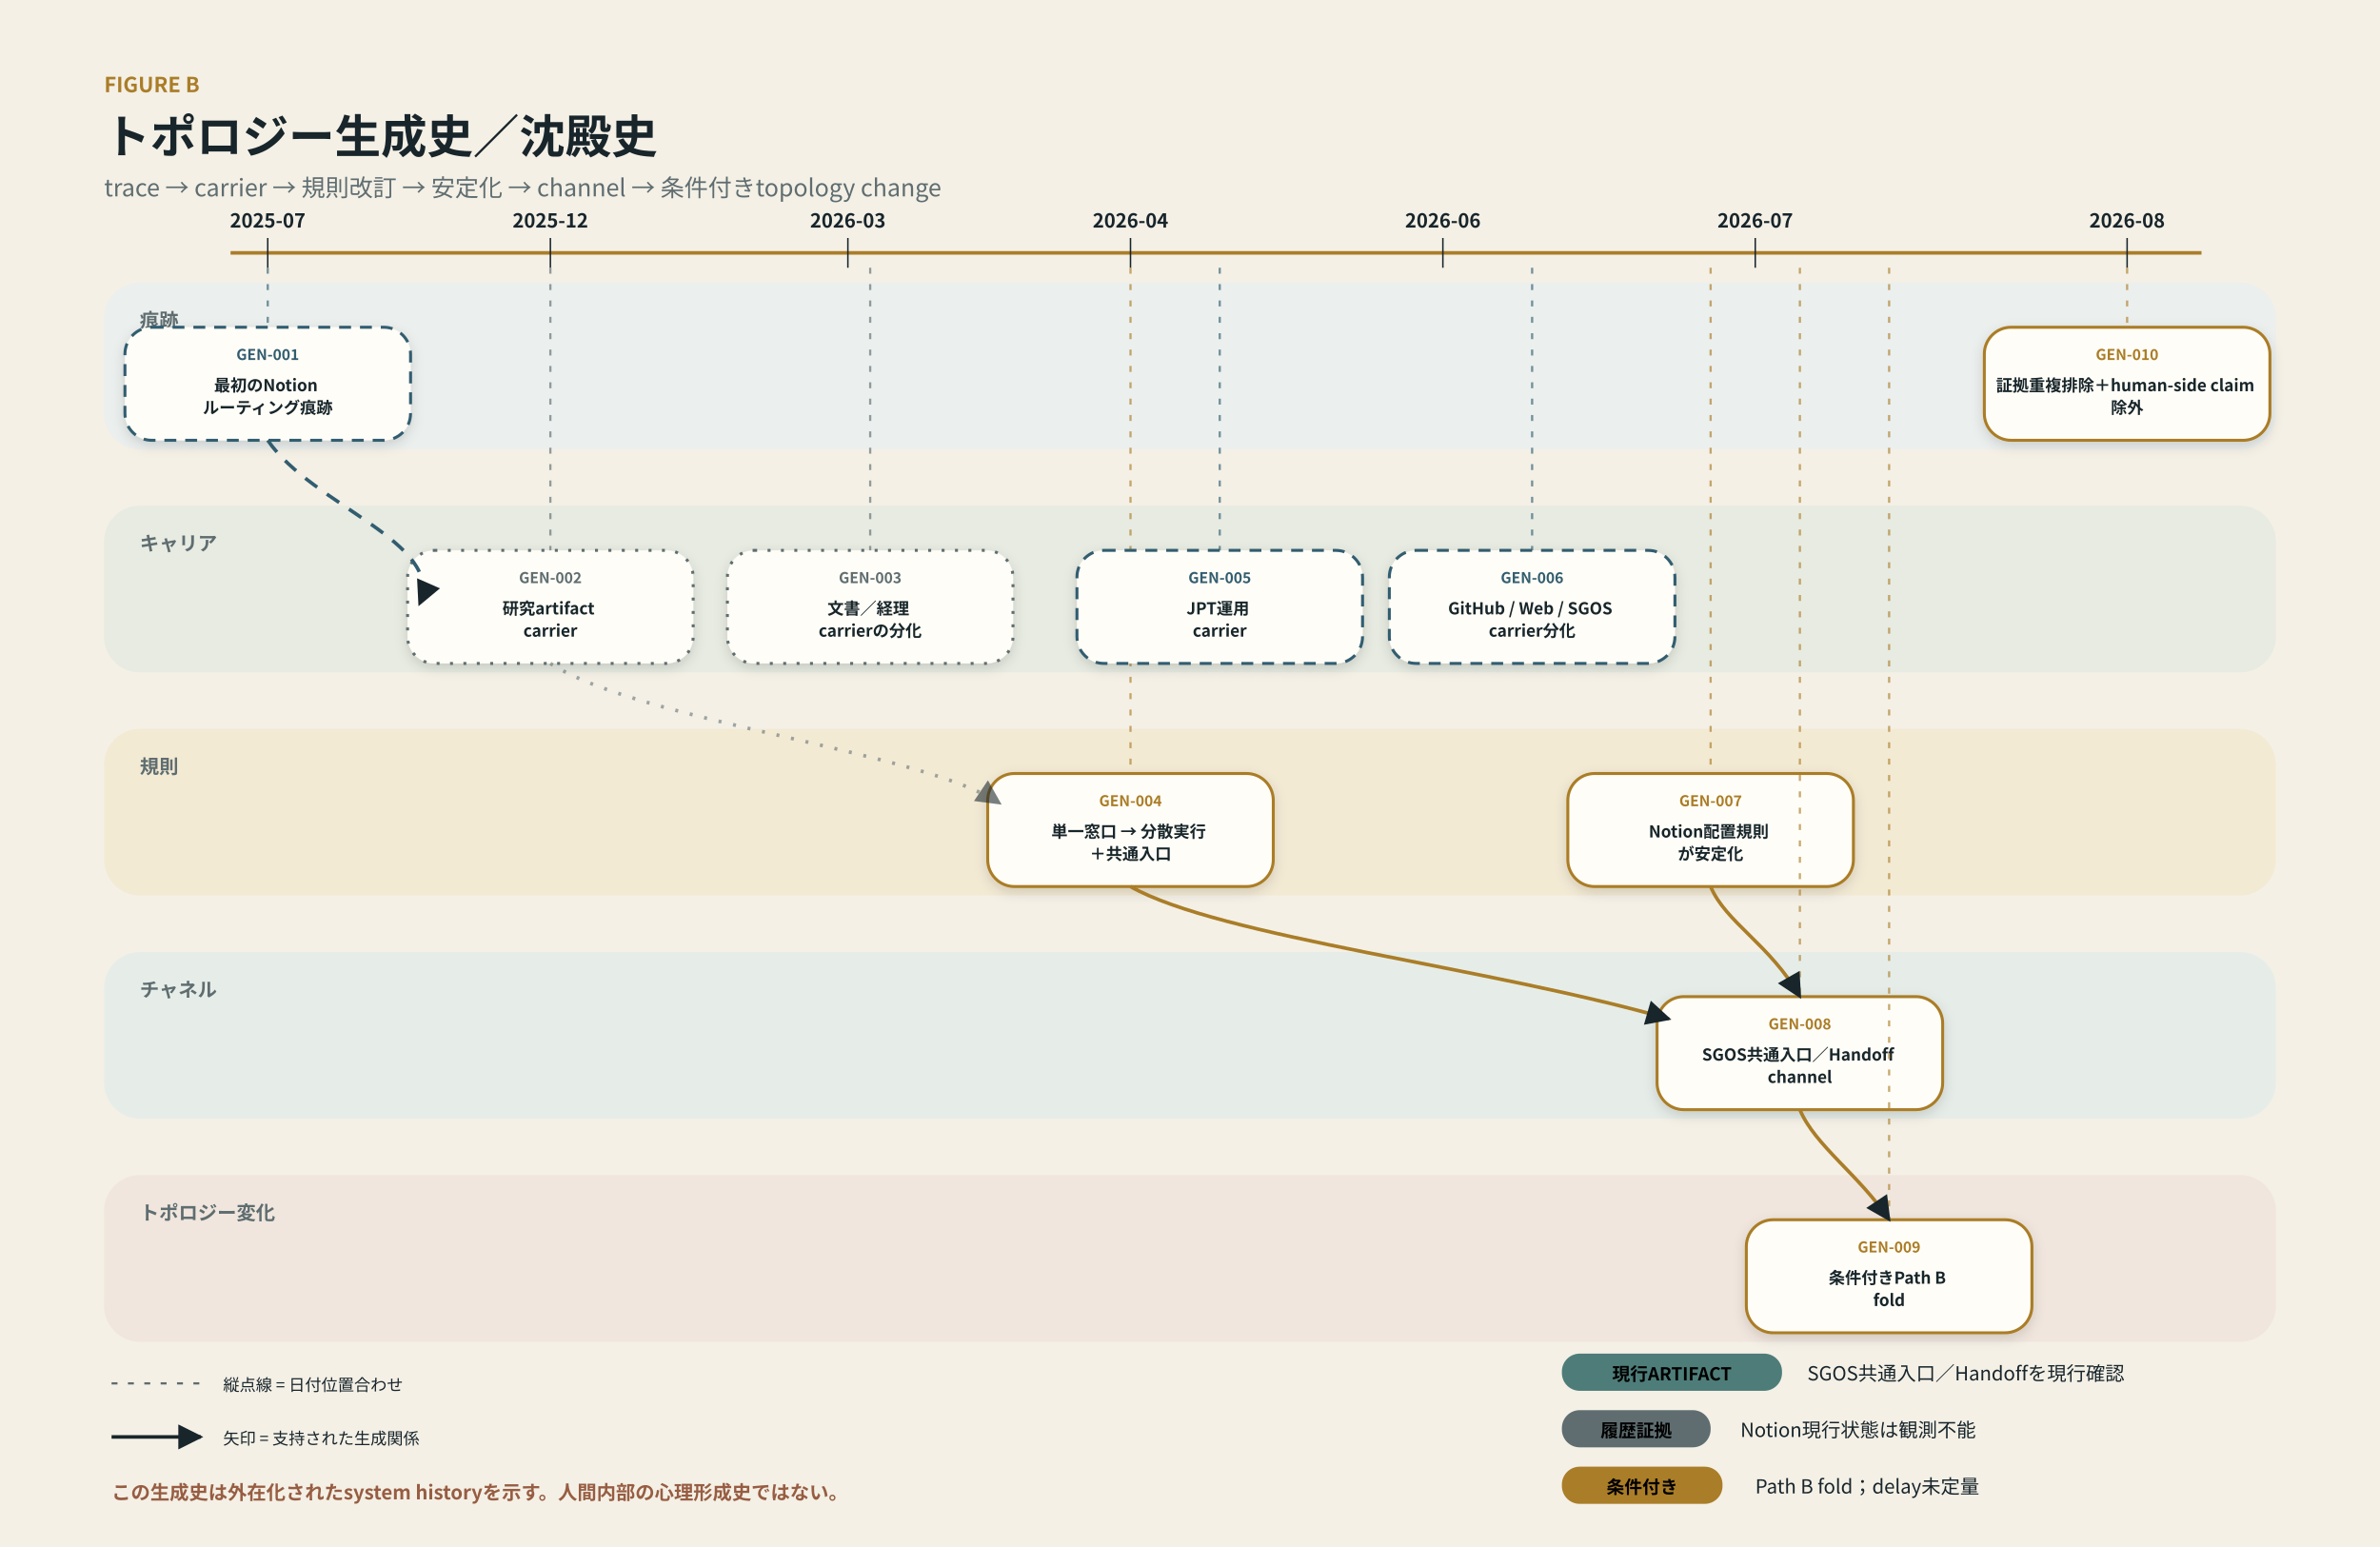
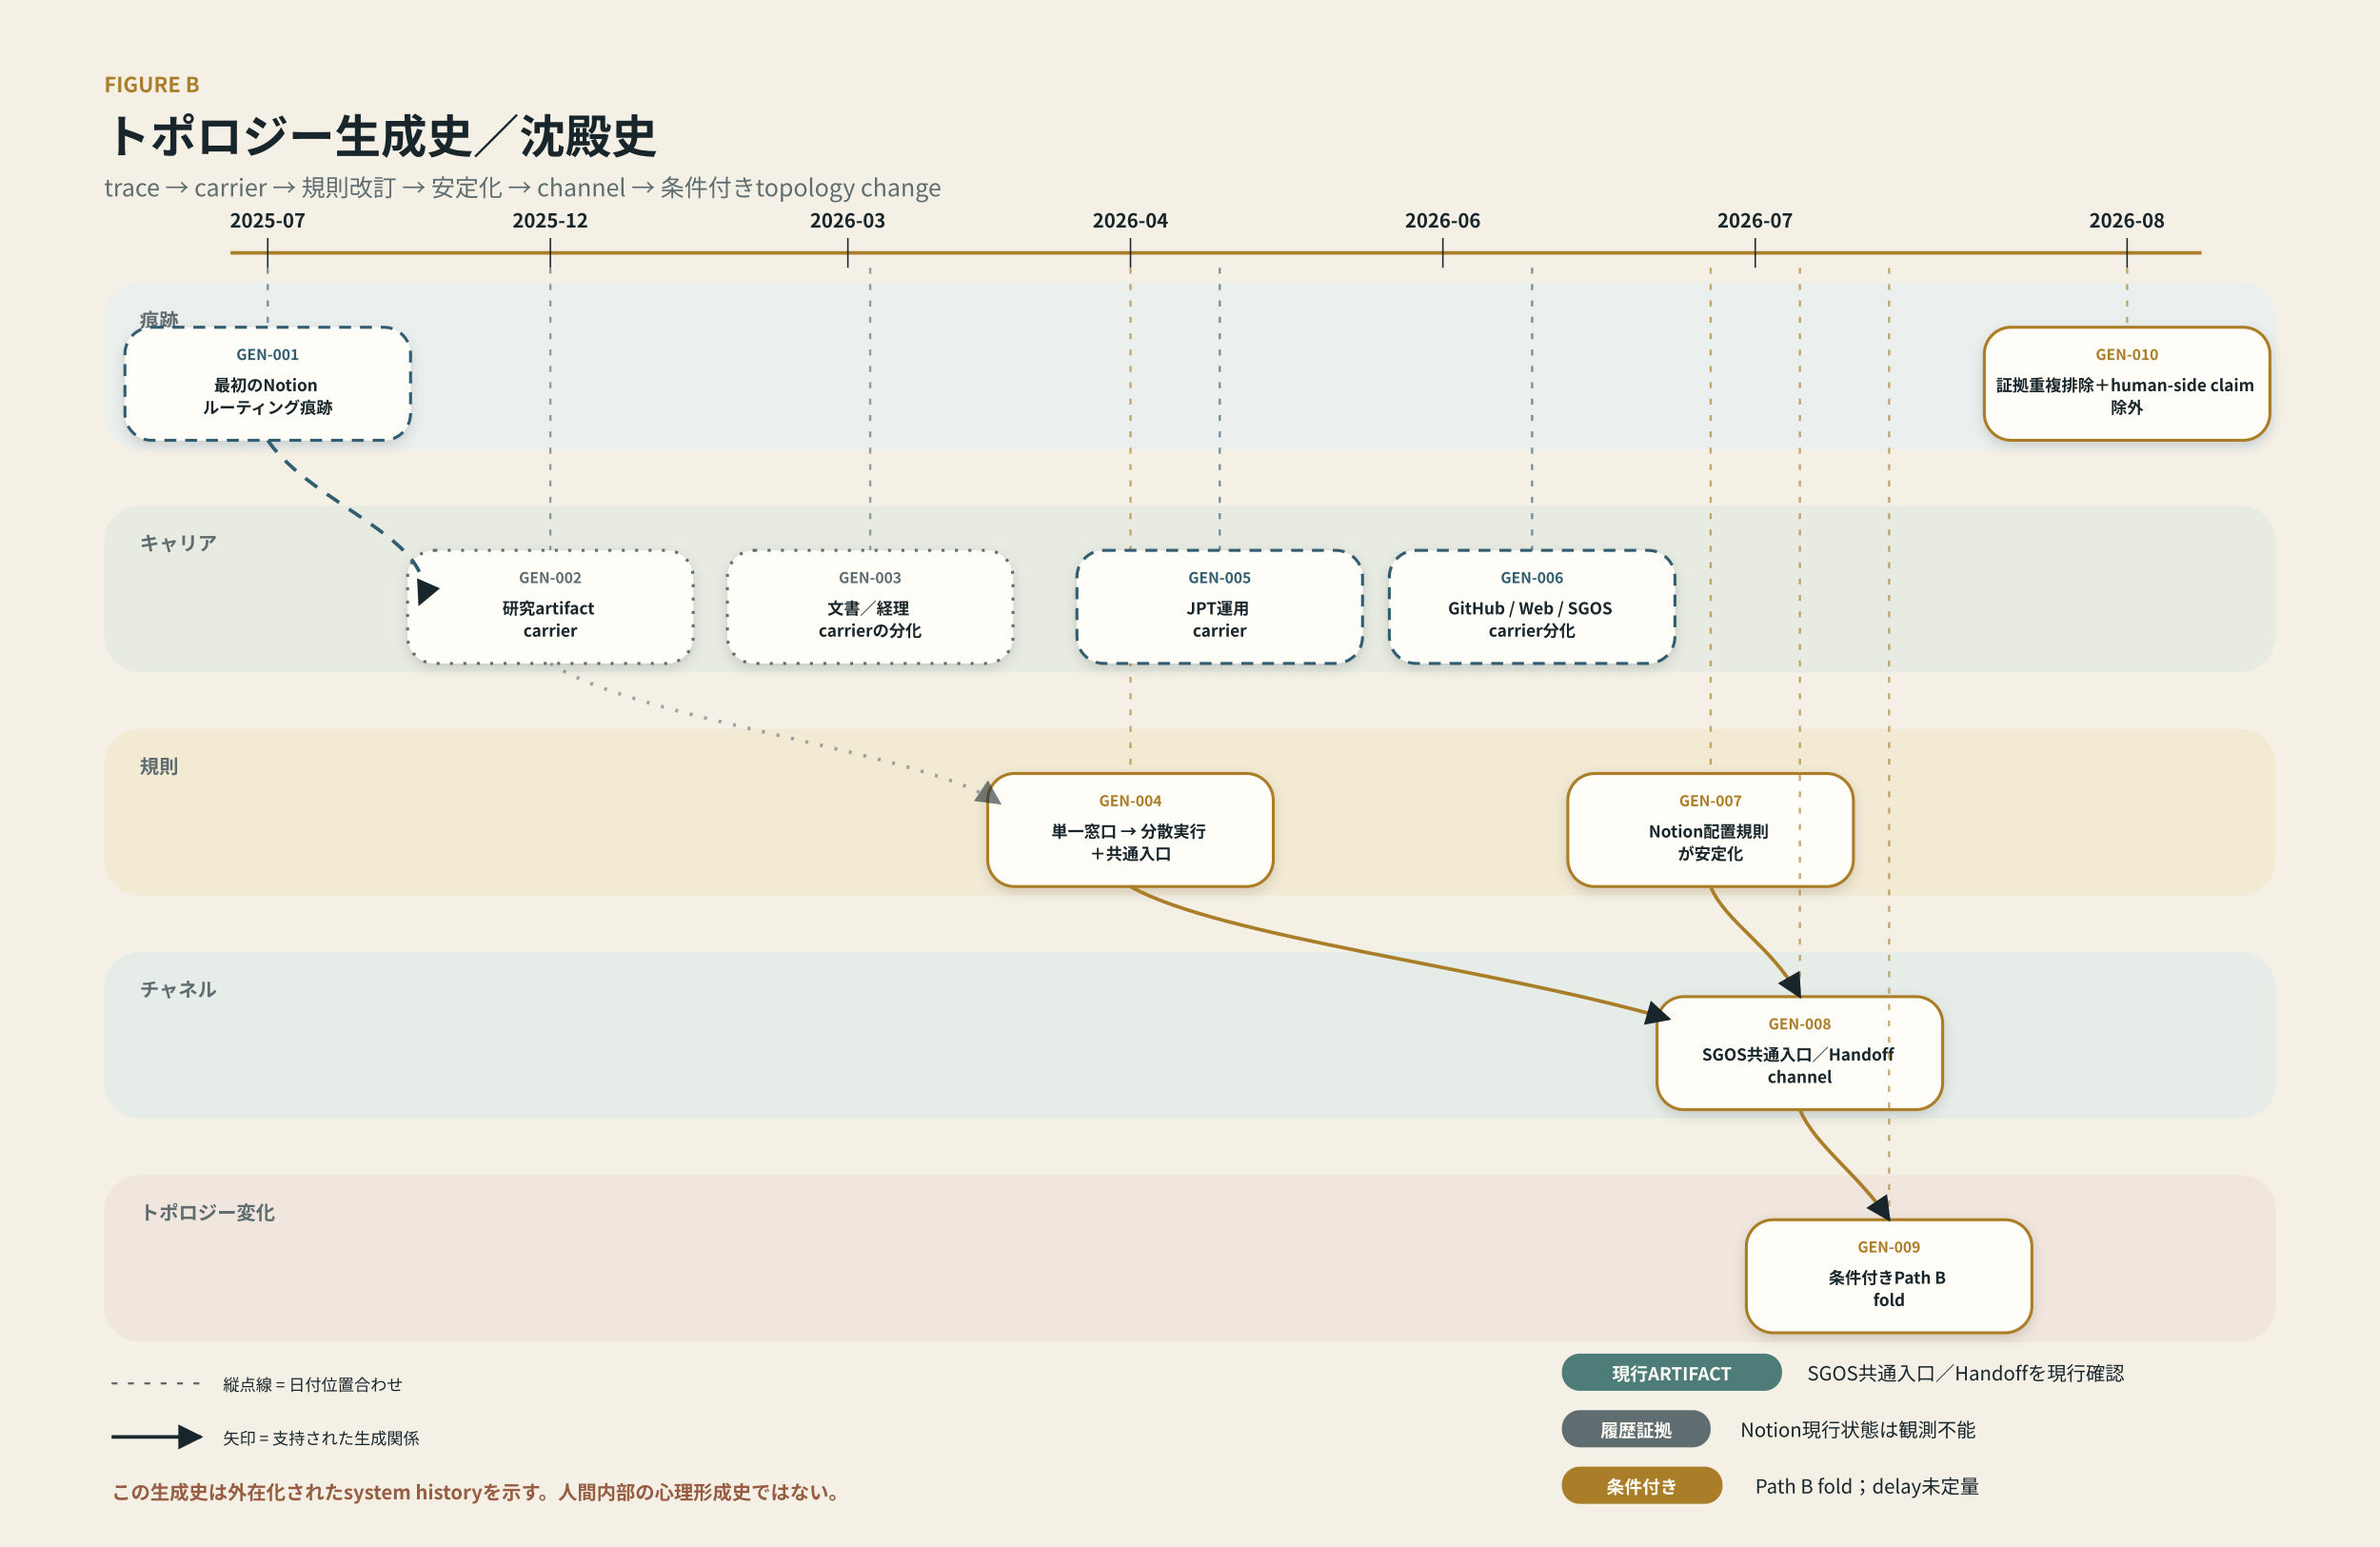
<svg xmlns="http://www.w3.org/2000/svg" width="1600" height="1040" viewBox="0 0 1600 1040">
  <defs>
    <marker id="arrow" viewBox="0 0 10 10" refX="9" refY="5" markerWidth="7" markerHeight="7" orient="auto-start-reverse">
      <path d="M0 0L10 5L0 10z" fill="#18252b" />
    </marker>
    <marker id="arrowMuted" viewBox="0 0 10 10" refX="9" refY="5" markerWidth="7" markerHeight="7" orient="auto-start-reverse">
      <path d="M0 0L10 5L0 10z" fill="#5f6d70" />
    </marker>
    <pattern id="hatch" width="12" height="12" patternUnits="userSpaceOnUse" patternTransform="rotate(25)">
      <line x1="0" y1="0" x2="0" y2="12" stroke="#a8aaa4" stroke-width="2" opacity=".55" />
    </pattern>
    <filter id="shadow" x="-20%" y="-20%" width="140%" height="140%">
      <feDropShadow dx="0" dy="3" stdDeviation="4" flood-opacity=".14" />
    </filter>
  </defs>
  <rect width="100%" height="100%" fill="#f4f0e6" />
  <text x="70" y="62" font-family="Noto Sans CJK JP, Noto Sans JP, Yu Gothic, Hiragino Sans, sans-serif" font-size="14" font-weight="700" fill="#aa7d28" text-anchor="start" class="">FIGURE B</text>
  <text x="70" y="103" font-family="Noto Sans CJK JP, Noto Sans JP, Yu Gothic, Hiragino Sans, sans-serif" font-size="31" font-weight="700" fill="#18252b" text-anchor="start" class="">トポロジー生成史／沈殿史</text>
  <text x="70" y="132" font-family="Noto Sans CJK JP, Noto Sans JP, Yu Gothic, Hiragino Sans, sans-serif" font-size="16" font-weight="400" fill="#5f6d70" text-anchor="start" class="">trace → carrier → 規則改訂 → 安定化 → channel → 条件付きtopology change</text>
  <rect x="70" y="190" width="1460" height="112" rx="24" fill="#e7eef0" opacity=".72" />
  <text x="94" y="220" font-family="Noto Sans CJK JP, Noto Sans JP, Yu Gothic, Hiragino Sans, sans-serif" font-size="13" font-weight="700" fill="#5f6d70" text-anchor="start" class="">痕跡</text>
  <rect x="70" y="340" width="1460" height="112" rx="24" fill="#e2e9df" opacity=".72" />
  <text x="94" y="370" font-family="Noto Sans CJK JP, Noto Sans JP, Yu Gothic, Hiragino Sans, sans-serif" font-size="13" font-weight="700" fill="#5f6d70" text-anchor="start" class="">キャリア</text>
  <rect x="70" y="490" width="1460" height="112" rx="24" fill="#f2e8cd" opacity=".72" />
  <text x="94" y="520" font-family="Noto Sans CJK JP, Noto Sans JP, Yu Gothic, Hiragino Sans, sans-serif" font-size="13" font-weight="700" fill="#5f6d70" text-anchor="start" class="">規則</text>
  <rect x="70" y="640" width="1460" height="112" rx="24" fill="#e1ece9" opacity=".72" />
  <text x="94" y="670" font-family="Noto Sans CJK JP, Noto Sans JP, Yu Gothic, Hiragino Sans, sans-serif" font-size="13" font-weight="700" fill="#5f6d70" text-anchor="start" class="">チャネル</text>
  <rect x="70" y="790" width="1460" height="112" rx="24" fill="#eee2d9" opacity=".72" />
  <text x="94" y="820" font-family="Noto Sans CJK JP, Noto Sans JP, Yu Gothic, Hiragino Sans, sans-serif" font-size="13" font-weight="700" fill="#5f6d70" text-anchor="start" class="">トポロジー変化</text>
  <line x1="155" y1="170" x2="1480" y2="170" stroke="#aa7d28" stroke-width="2.4" />
  <line x1="180" y1="160" x2="180" y2="180" stroke="#18252b" />
  <text x="180" y="153" font-family="Noto Sans CJK JP, Noto Sans JP, Yu Gothic, Hiragino Sans, sans-serif" font-size="13" font-weight="700" fill="#18252b" text-anchor="middle" class="">2025-07</text>
  <line x1="370" y1="160" x2="370" y2="180" stroke="#18252b" />
  <text x="370" y="153" font-family="Noto Sans CJK JP, Noto Sans JP, Yu Gothic, Hiragino Sans, sans-serif" font-size="13" font-weight="700" fill="#18252b" text-anchor="middle" class="">2025-12</text>
  <line x1="570" y1="160" x2="570" y2="180" stroke="#18252b" />
  <text x="570" y="153" font-family="Noto Sans CJK JP, Noto Sans JP, Yu Gothic, Hiragino Sans, sans-serif" font-size="13" font-weight="700" fill="#18252b" text-anchor="middle" class="">2026-03</text>
  <line x1="760" y1="160" x2="760" y2="180" stroke="#18252b" />
  <text x="760" y="153" font-family="Noto Sans CJK JP, Noto Sans JP, Yu Gothic, Hiragino Sans, sans-serif" font-size="13" font-weight="700" fill="#18252b" text-anchor="middle" class="">2026-04</text>
  <line x1="970" y1="160" x2="970" y2="180" stroke="#18252b" />
  <text x="970" y="153" font-family="Noto Sans CJK JP, Noto Sans JP, Yu Gothic, Hiragino Sans, sans-serif" font-size="13" font-weight="700" fill="#18252b" text-anchor="middle" class="">2026-06</text>
  <line x1="1180" y1="160" x2="1180" y2="180" stroke="#18252b" />
  <text x="1180" y="153" font-family="Noto Sans CJK JP, Noto Sans JP, Yu Gothic, Hiragino Sans, sans-serif" font-size="13" font-weight="700" fill="#18252b" text-anchor="middle" class="">2026-07</text>
  <line x1="1430" y1="160" x2="1430" y2="180" stroke="#18252b" />
  <text x="1430" y="153" font-family="Noto Sans CJK JP, Noto Sans JP, Yu Gothic, Hiragino Sans, sans-serif" font-size="13" font-weight="700" fill="#18252b" text-anchor="middle" class="">2026-08</text>
  <g filter="url(#shadow)">
    <rect x="84" y="220" width="192" height="76" rx="18" fill="#fffdf7" stroke="#315d70" stroke-width="2" stroke-dasharray="8 6" />
    <text x="180" y="242" font-family="Noto Sans CJK JP, Noto Sans JP, Yu Gothic, Hiragino Sans, sans-serif" font-size="10" font-weight="700" fill="#315d70" text-anchor="middle" class="">GEN-001</text>
    <text x="180" y="263" font-family="Noto Sans CJK JP, Noto Sans JP, Yu Gothic, Hiragino Sans, sans-serif" font-size="11" font-weight="700" fill="#18252b" text-anchor="middle">
      <tspan x="180" dy="0">最初のNotion</tspan>
      <tspan x="180" dy="15">ルーティング痕跡</tspan>
    </text>
  </g>
  <line x1="180" y1="180" x2="180" y2="220" stroke="#315d70" stroke-width="1.5" stroke-dasharray="4 7" opacity=".65" />
  <g filter="url(#shadow)">
    <rect x="274" y="370" width="192" height="76" rx="18" fill="#fffdf7" stroke="#5f6d70" stroke-width="2" stroke-dasharray="2 7" />
    <text x="370" y="392" font-family="Noto Sans CJK JP, Noto Sans JP, Yu Gothic, Hiragino Sans, sans-serif" font-size="10" font-weight="700" fill="#5f6d70" text-anchor="middle" class="">GEN-002</text>
    <text x="370" y="413" font-family="Noto Sans CJK JP, Noto Sans JP, Yu Gothic, Hiragino Sans, sans-serif" font-size="11" font-weight="700" fill="#18252b" text-anchor="middle">
      <tspan x="370" dy="0">研究artifact</tspan>
      <tspan x="370" dy="15">carrier</tspan>
    </text>
  </g>
  <line x1="370" y1="180" x2="370" y2="370" stroke="#5f6d70" stroke-width="1.5" stroke-dasharray="4 7" opacity=".65" />
  <g filter="url(#shadow)">
    <rect x="489" y="370" width="192" height="76" rx="18" fill="#fffdf7" stroke="#5f6d70" stroke-width="2" stroke-dasharray="2 7" />
    <text x="585" y="392" font-family="Noto Sans CJK JP, Noto Sans JP, Yu Gothic, Hiragino Sans, sans-serif" font-size="10" font-weight="700" fill="#5f6d70" text-anchor="middle" class="">GEN-003</text>
    <text x="585" y="413" font-family="Noto Sans CJK JP, Noto Sans JP, Yu Gothic, Hiragino Sans, sans-serif" font-size="11" font-weight="700" fill="#18252b" text-anchor="middle">
      <tspan x="585" dy="0">文書／経理</tspan>
      <tspan x="585" dy="15">carrierの分化</tspan>
    </text>
  </g>
  <line x1="585" y1="180" x2="585" y2="370" stroke="#5f6d70" stroke-width="1.5" stroke-dasharray="4 7" opacity=".65" />
  <g filter="url(#shadow)">
    <rect x="664" y="520" width="192" height="76" rx="18" fill="#fffdf7" stroke="#aa7d28" stroke-width="2" />
    <text x="760" y="542" font-family="Noto Sans CJK JP, Noto Sans JP, Yu Gothic, Hiragino Sans, sans-serif" font-size="10" font-weight="700" fill="#aa7d28" text-anchor="middle" class="">GEN-004</text>
    <text x="760" y="563" font-family="Noto Sans CJK JP, Noto Sans JP, Yu Gothic, Hiragino Sans, sans-serif" font-size="11" font-weight="700" fill="#18252b" text-anchor="middle">
      <tspan x="760" dy="0">単一窓口 → 分散実行</tspan>
      <tspan x="760" dy="15">＋共通入口</tspan>
    </text>
  </g>
  <line x1="760" y1="180" x2="760" y2="520" stroke="#aa7d28" stroke-width="1.5" stroke-dasharray="4 7" opacity=".65" />
  <g filter="url(#shadow)">
    <rect x="724" y="370" width="192" height="76" rx="18" fill="#fffdf7" stroke="#315d70" stroke-width="2" stroke-dasharray="8 6" />
    <text x="820" y="392" font-family="Noto Sans CJK JP, Noto Sans JP, Yu Gothic, Hiragino Sans, sans-serif" font-size="10" font-weight="700" fill="#315d70" text-anchor="middle" class="">GEN-005</text>
    <text x="820" y="413" font-family="Noto Sans CJK JP, Noto Sans JP, Yu Gothic, Hiragino Sans, sans-serif" font-size="11" font-weight="700" fill="#18252b" text-anchor="middle">
      <tspan x="820" dy="0">JPT運用</tspan>
      <tspan x="820" dy="15">carrier</tspan>
    </text>
  </g>
  <line x1="820" y1="180" x2="820" y2="370" stroke="#315d70" stroke-width="1.5" stroke-dasharray="4 7" opacity=".65" />
  <g filter="url(#shadow)">
    <rect x="934" y="370" width="192" height="76" rx="18" fill="#fffdf7" stroke="#315d70" stroke-width="2" stroke-dasharray="8 6" />
    <text x="1030" y="392" font-family="Noto Sans CJK JP, Noto Sans JP, Yu Gothic, Hiragino Sans, sans-serif" font-size="10" font-weight="700" fill="#315d70" text-anchor="middle" class="">GEN-006</text>
    <text x="1030" y="413" font-family="Noto Sans CJK JP, Noto Sans JP, Yu Gothic, Hiragino Sans, sans-serif" font-size="11" font-weight="700" fill="#18252b" text-anchor="middle">
      <tspan x="1030" dy="0">GitHub / Web / SGOS</tspan>
      <tspan x="1030" dy="15">carrier分化</tspan>
    </text>
  </g>
  <line x1="1030" y1="180" x2="1030" y2="370" stroke="#315d70" stroke-width="1.5" stroke-dasharray="4 7" opacity=".65" />
  <g filter="url(#shadow)">
    <rect x="1054" y="520" width="192" height="76" rx="18" fill="#fffdf7" stroke="#aa7d28" stroke-width="2" />
    <text x="1150" y="542" font-family="Noto Sans CJK JP, Noto Sans JP, Yu Gothic, Hiragino Sans, sans-serif" font-size="10" font-weight="700" fill="#aa7d28" text-anchor="middle" class="">GEN-007</text>
    <text x="1150" y="563" font-family="Noto Sans CJK JP, Noto Sans JP, Yu Gothic, Hiragino Sans, sans-serif" font-size="11" font-weight="700" fill="#18252b" text-anchor="middle">
      <tspan x="1150" dy="0">Notion配置規則</tspan>
      <tspan x="1150" dy="15">が安定化</tspan>
    </text>
  </g>
  <line x1="1150" y1="180" x2="1150" y2="520" stroke="#aa7d28" stroke-width="1.5" stroke-dasharray="4 7" opacity=".65" />
  <g filter="url(#shadow)">
    <rect x="1114" y="670" width="192" height="76" rx="18" fill="#fffdf7" stroke="#aa7d28" stroke-width="2" />
    <text x="1210" y="692" font-family="Noto Sans CJK JP, Noto Sans JP, Yu Gothic, Hiragino Sans, sans-serif" font-size="10" font-weight="700" fill="#aa7d28" text-anchor="middle" class="">GEN-008</text>
    <text x="1210" y="713" font-family="Noto Sans CJK JP, Noto Sans JP, Yu Gothic, Hiragino Sans, sans-serif" font-size="11" font-weight="700" fill="#18252b" text-anchor="middle">
      <tspan x="1210" dy="0">SGOS共通入口／Handoff</tspan>
      <tspan x="1210" dy="15">channel</tspan>
    </text>
  </g>
  <line x1="1210" y1="180" x2="1210" y2="670" stroke="#aa7d28" stroke-width="1.5" stroke-dasharray="4 7" opacity=".65" />
  <g filter="url(#shadow)">
    <rect x="1174" y="820" width="192" height="76" rx="18" fill="#fffdf7" stroke="#aa7d28" stroke-width="2" />
    <text x="1270" y="842" font-family="Noto Sans CJK JP, Noto Sans JP, Yu Gothic, Hiragino Sans, sans-serif" font-size="10" font-weight="700" fill="#aa7d28" text-anchor="middle" class="">GEN-009</text>
    <text x="1270" y="863" font-family="Noto Sans CJK JP, Noto Sans JP, Yu Gothic, Hiragino Sans, sans-serif" font-size="11" font-weight="700" fill="#18252b" text-anchor="middle">
      <tspan x="1270" dy="0">条件付きPath B</tspan>
      <tspan x="1270" dy="15">fold</tspan>
    </text>
  </g>
  <line x1="1270" y1="180" x2="1270" y2="820" stroke="#aa7d28" stroke-width="1.5" stroke-dasharray="4 7" opacity=".65" />
  <g filter="url(#shadow)">
    <rect x="1334" y="220" width="192" height="76" rx="18" fill="#fffdf7" stroke="#aa7d28" stroke-width="2" />
    <text x="1430" y="242" font-family="Noto Sans CJK JP, Noto Sans JP, Yu Gothic, Hiragino Sans, sans-serif" font-size="10" font-weight="700" fill="#aa7d28" text-anchor="middle" class="">GEN-010</text>
    <text x="1430" y="263" font-family="Noto Sans CJK JP, Noto Sans JP, Yu Gothic, Hiragino Sans, sans-serif" font-size="11" font-weight="700" fill="#18252b" text-anchor="middle">
      <tspan x="1430" dy="0">証拠重複排除＋human-side claim</tspan>
      <tspan x="1430" dy="15">除外</tspan>
    </text>
  </g>
  <line x1="1430" y1="180" x2="1430" y2="220" stroke="#aa7d28" stroke-width="1.5" stroke-dasharray="4 7" opacity=".65" />
  <path d="M180 296 C210 340 300 365 282 406" fill="none" stroke="#315d70" stroke-width="2.4" stroke-dasharray="10 8" marker-end="url(#arrow)" />
  <path d="M370 446 C430 485 620 505 672 540" fill="none" stroke="#5f6d70" stroke-width="2.4" stroke-dasharray="2 8" opacity=".58" marker-end="url(#arrow)" />
  <path d="M760 596 C820 630 1000 650 1122 685" fill="none" stroke="#aa7d28" stroke-width="2.4" marker-end="url(#arrow)" />
  <path d="M1150 596 C1160 620 1190 635 1210 670" fill="none" stroke="#aa7d28" stroke-width="2.4" marker-end="url(#arrow)" />
  <path d="M1210 746 C1220 770 1250 790 1270 820" fill="none" stroke="#aa7d28" stroke-width="2.4" marker-end="url(#arrow)" />
  <g>
    <rect x="1050" y="910" width="148" height="25" rx="12" fill="#4e7d79" />
-     <text x="1124.0" y="928" font-family="Noto Sans CJK JP, Noto Sans JP, Yu Gothic, Hiragino Sans, sans-serif" font-size="12" font-weight="700" fill="150" text-anchor="middle" class="">現行ARTIFACT</text>
+     <text x="1124.0" y="928" font-family="Noto Sans CJK JP, Noto Sans JP, Yu Gothic, Hiragino Sans, sans-serif" font-size="12" font-weight="700" fill="#fffdf7" text-anchor="middle" class="">現行ARTIFACT</text>
  </g>
  <text x="1215" y="928" font-family="Noto Sans CJK JP, Noto Sans JP, Yu Gothic, Hiragino Sans, sans-serif" font-size="13" font-weight="400" fill="#18252b" text-anchor="start" class="">SGOS共通入口／Handoffを現行確認</text>
  <g>
    <rect x="1050" y="948" width="100" height="25" rx="12" fill="#5f6d70" />
-     <text x="1100.0" y="966" font-family="Noto Sans CJK JP, Noto Sans JP, Yu Gothic, Hiragino Sans, sans-serif" font-size="12" font-weight="700" fill="105" text-anchor="middle" class="">履歴証拠</text>
+     <text x="1100.0" y="966" font-family="Noto Sans CJK JP, Noto Sans JP, Yu Gothic, Hiragino Sans, sans-serif" font-size="12" font-weight="700" fill="#fffdf7" text-anchor="middle" class="">履歴証拠</text>
  </g>
  <text x="1170" y="966" font-family="Noto Sans CJK JP, Noto Sans JP, Yu Gothic, Hiragino Sans, sans-serif" font-size="13" font-weight="400" fill="#18252b" text-anchor="start" class="">Notion現行状態は観測不能</text>
  <g>
    <rect x="1050" y="986" width="108" height="25" rx="12" fill="#aa7d28" />
-     <text x="1104.0" y="1004" font-family="Noto Sans CJK JP, Noto Sans JP, Yu Gothic, Hiragino Sans, sans-serif" font-size="12" font-weight="700" fill="115" text-anchor="middle" class="">条件付き</text>
+     <text x="1104.0" y="1004" font-family="Noto Sans CJK JP, Noto Sans JP, Yu Gothic, Hiragino Sans, sans-serif" font-size="12" font-weight="700" fill="#fffdf7" text-anchor="middle" class="">条件付き</text>
  </g>
  <text x="1180" y="1004" font-family="Noto Sans CJK JP, Noto Sans JP, Yu Gothic, Hiragino Sans, sans-serif" font-size="13" font-weight="400" fill="#18252b" text-anchor="start" class="">Path B fold；delay未定量</text>
  <text x="75" y="1008" font-family="Noto Sans CJK JP, Noto Sans JP, Yu Gothic, Hiragino Sans, sans-serif" font-size="13" font-weight="700" fill="#975d42" text-anchor="start" class="">この生成史は外在化されたsystem historyを示す。人間内部の心理形成史ではない。</text>
  <g id="line-semantics-legend">
    <line x1="75" y1="930" x2="135" y2="930" stroke="#5f6d70" stroke-width="1.5" stroke-dasharray="4 7" />
    <text x="150" y="935" font-family="Noto Sans CJK JP, Noto Sans JP, Yu Gothic, Hiragino Sans, sans-serif" font-size="11" fill="#18252b">縦点線 = 日付位置合わせ</text>
    <line x1="75" y1="966" x2="135" y2="966" stroke="#18252b" stroke-width="2.4" marker-end="url(#arrow)" />
    <text x="150" y="971" font-family="Noto Sans CJK JP, Noto Sans JP, Yu Gothic, Hiragino Sans, sans-serif" font-size="11" fill="#18252b">矢印 = 支持された生成関係</text>
  </g>
</svg>
